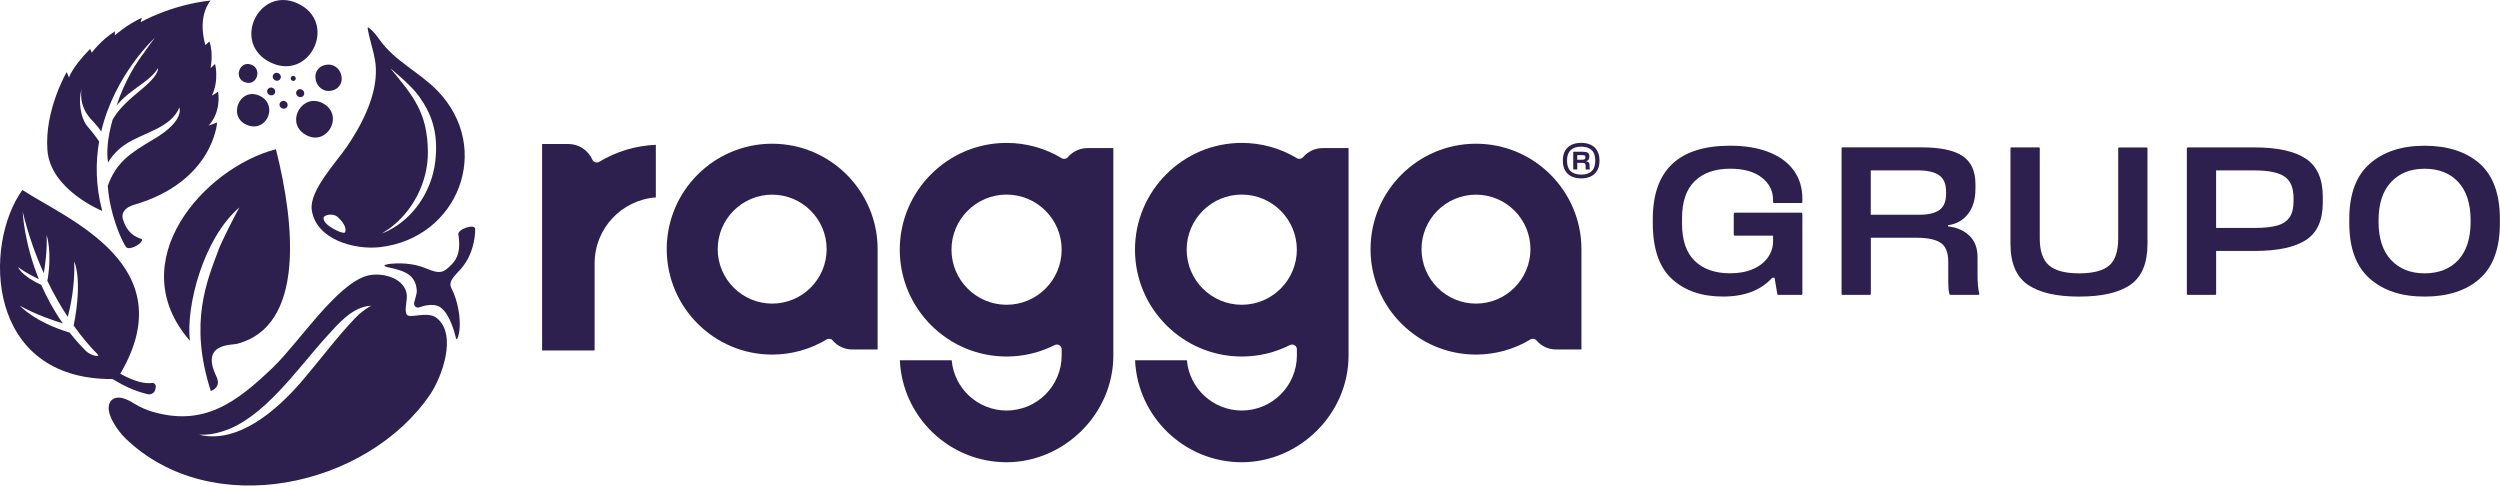
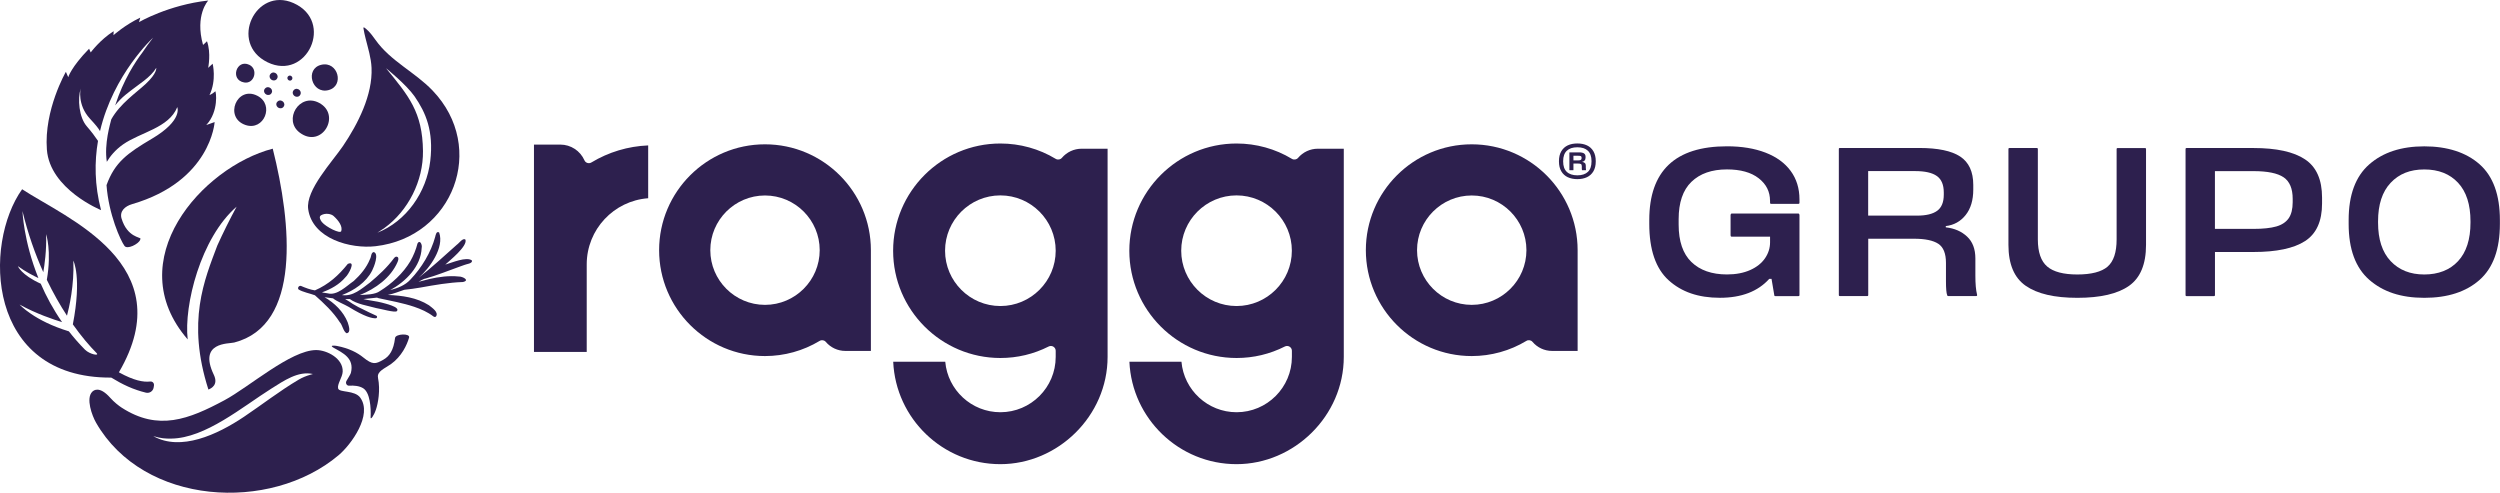
- <svg xmlns="http://www.w3.org/2000/svg" width="484" height="94" viewBox="0 0 484 94" fill="none">
-   <path d="M343.26 38.7C343.26 36.944 342.533 35.497 341.07 34.364C339.615 33.232 337.575 32.662 334.958 32.662C332.04 32.662 329.76 33.457 328.11 35.054C326.46 36.645 325.643 39.052 325.643 42.262V43.312C325.643 46.522 326.468 48.929 328.11 50.52C329.76 52.109 332.04 52.912 334.958 52.912C336.683 52.912 338.175 52.627 339.435 52.065C340.695 51.502 341.64 50.745 342.293 49.8C342.938 48.855 343.268 47.827 343.268 46.724V45.63H335.858C335.723 45.63 335.655 45.525 335.655 45.307V41.497C335.655 41.414 335.678 41.34 335.715 41.272C335.753 41.205 335.805 41.167 335.858 41.167H348.735C348.788 41.167 348.833 41.197 348.878 41.272C348.915 41.34 348.938 41.414 348.938 41.497V56.887C348.938 57.022 348.87 57.09 348.735 57.09H344.28C344.145 57.09 344.078 57.022 344.078 56.887L343.553 53.767H343.11C340.92 56.197 337.748 57.412 333.593 57.412C329.438 57.412 326.198 56.287 323.708 54.029C321.225 51.772 319.98 48.15 319.98 43.154V42.427C319.98 32.947 324.975 28.207 334.965 28.207C337.8 28.207 340.268 28.612 342.375 29.422C344.483 30.232 346.103 31.41 347.235 32.947C348.368 34.484 348.938 36.322 348.938 38.452V39.097C348.938 39.232 348.87 39.3 348.735 39.3H343.47C343.335 39.3 343.268 39.232 343.268 39.097V38.692L343.26 38.7Z" fill="#2D204E" />
-   <path d="M377.662 57.089C377.527 57.089 377.445 57.037 377.422 56.924C377.257 56.519 377.182 55.612 377.182 54.209V50.684C377.182 48.877 376.687 47.647 375.705 47.002C374.722 46.357 373.162 46.027 371.025 46.027H362.197V56.879C362.197 57.014 362.13 57.082 361.995 57.082H356.73C356.595 57.082 356.527 57.014 356.527 56.879V28.732C356.527 28.597 356.595 28.529 356.73 28.529H372.037C375.63 28.529 378.262 29.084 379.935 30.187C381.607 31.297 382.447 33.119 382.447 35.654V36.547C382.447 38.602 381.952 40.237 380.97 41.467C379.987 42.697 378.712 43.402 377.145 43.589V43.829C378.817 44.017 380.19 44.609 381.255 45.614C382.32 46.612 382.852 48.014 382.852 49.829V53.152C382.852 54.719 382.957 55.934 383.175 56.797C383.227 56.984 383.16 57.082 382.972 57.082H377.67L377.662 57.089ZM375.427 33.937C374.535 33.299 373.132 32.984 371.212 32.984H362.182V41.572H371.617C373.342 41.572 374.632 41.264 375.487 40.642C376.335 40.019 376.762 38.984 376.762 37.522V37.117C376.762 35.632 376.32 34.574 375.427 33.937Z" fill="#2D204E" />
-   <path d="M389.227 28.74C389.227 28.605 389.294 28.537 389.429 28.537H394.694C394.829 28.537 394.897 28.605 394.897 28.74V46.155C394.897 48.615 395.497 50.355 396.697 51.382C397.897 52.41 399.839 52.92 402.509 52.92C405.179 52.92 407.182 52.417 408.344 51.405C409.507 50.392 410.084 48.645 410.084 46.162V28.747C410.084 28.612 410.152 28.545 410.287 28.545H415.552C415.687 28.545 415.754 28.612 415.754 28.747V47.212C415.754 50.94 414.659 53.572 412.477 55.11C410.287 56.647 406.972 57.42 402.517 57.42C398.062 57.42 394.799 56.647 392.572 55.11C390.344 53.572 389.227 50.94 389.227 47.212V28.74Z" fill="#2D204E" />
-   <path d="M449.693 38.092V39.225C449.693 42.652 448.597 45.067 446.415 46.477C444.232 47.887 440.91 48.585 436.455 48.585H429.045V56.887C429.045 57.022 428.978 57.09 428.842 57.09H423.578C423.443 57.09 423.375 57.022 423.375 56.887V28.74C423.375 28.605 423.443 28.537 423.578 28.537H436.455C440.91 28.537 444.232 29.265 446.415 30.727C448.605 32.182 449.693 34.642 449.693 38.1V38.092ZM442.283 34.185C441.12 33.39 439.178 32.992 436.448 32.992H429.038V44.13H436.448C438.307 44.13 439.785 43.972 440.865 43.665C441.945 43.357 442.74 42.825 443.258 42.082C443.768 41.34 444.03 40.305 444.03 38.985V38.34C444.03 36.367 443.452 34.987 442.29 34.185H442.283Z" fill="#2D204E" />
-   <path d="M454.82 42.427C454.82 37.597 456.14 34.019 458.788 31.694C461.435 29.369 464.968 28.214 469.4 28.214C473.833 28.214 477.463 29.369 480.073 31.679C482.675 33.989 483.98 37.574 483.98 42.434V43.162C483.98 48.052 482.675 51.644 480.073 53.954C477.47 56.264 473.908 57.419 469.4 57.419C464.893 57.419 461.435 56.257 458.788 53.939C456.14 51.614 454.82 48.029 454.82 43.169V42.427ZM478.31 42.914V42.674C478.31 39.434 477.515 36.959 475.918 35.242C474.32 33.524 472.153 32.669 469.4 32.669C466.648 32.669 464.54 33.524 462.92 35.242C461.3 36.959 460.49 39.434 460.49 42.674V42.914C460.49 46.154 461.3 48.629 462.92 50.347C464.54 52.064 466.7 52.919 469.4 52.919C472.1 52.919 474.328 52.064 475.918 50.347C477.508 48.629 478.31 46.154 478.31 42.914Z" fill="#2D204E" />
-   <path d="M149.493 27.825C138.236 27.817 129.078 36.975 129.078 48.232C129.078 59.49 138.236 68.647 149.493 68.647C153.213 68.647 156.858 67.635 160.031 65.722C160.421 65.49 160.923 65.565 161.216 65.917C162.153 67.02 163.526 67.657 164.973 67.657H169.908V48.24C169.908 36.982 160.751 27.825 149.493 27.825ZM149.493 58.777C143.681 58.777 138.948 54.045 138.948 48.232C138.948 42.42 143.681 37.687 149.493 37.687C155.306 37.687 160.038 42.42 160.038 48.232C160.038 54.045 155.306 58.777 149.493 58.777Z" fill="#2D204E" />
-   <path d="M285.751 27.825C274.493 27.817 265.336 36.975 265.336 48.232C265.336 59.49 274.493 68.647 285.751 68.647C289.471 68.647 293.116 67.635 296.288 65.722C296.678 65.482 297.181 65.565 297.473 65.917C298.411 67.02 299.783 67.657 301.231 67.657H306.166V48.24C306.166 36.982 297.008 27.825 285.751 27.825ZM285.751 58.777C279.938 58.777 275.206 54.045 275.206 48.232C275.206 42.42 279.938 37.687 285.751 37.687C291.563 37.687 296.296 42.42 296.296 48.232C296.296 54.045 291.563 58.777 285.751 58.777Z" fill="#2D204E" />
-   <path d="M115.254 31.417C114.999 31.342 114.789 31.154 114.684 30.914C113.867 29.069 112.044 27.877 110.034 27.877H104.949V67.852H115.119V50.969C115.119 44.234 120.354 38.699 126.969 38.219V28.034C123.092 28.192 119.327 29.324 116.012 31.327C115.787 31.462 115.509 31.499 115.254 31.417Z" fill="#2D204E" />
-   <path d="M206.73 30.434C206.438 30.779 205.935 30.862 205.545 30.629C202.335 28.687 198.645 27.667 194.873 27.667C183.473 27.667 174.195 36.944 174.195 48.344C174.195 59.744 183.473 69.022 194.873 69.022C198.143 69.022 201.278 68.272 204.188 66.802C204.473 66.659 204.818 66.667 205.095 66.839C205.373 67.012 205.538 67.304 205.538 67.627V68.812C205.538 74.692 200.753 79.477 194.873 79.477C189.308 79.477 184.718 75.187 184.245 69.742H174.21C174.698 80.714 183.78 89.489 194.865 89.489C205.95 89.489 215.543 80.212 215.543 68.812V28.672H210.54C209.07 28.672 207.683 29.317 206.73 30.434ZM194.873 59.002C188.993 59.002 184.208 54.217 184.208 48.337C184.208 42.457 188.993 37.672 194.873 37.672C200.753 37.672 205.538 42.457 205.538 48.337C205.538 54.217 200.753 59.002 194.873 59.002Z" fill="#2D204E" />
-   <path d="M252.269 30.434C251.977 30.779 251.474 30.862 251.084 30.629C247.874 28.687 244.177 27.667 240.412 27.667C229.012 27.667 219.734 36.944 219.734 48.344C219.734 59.744 229.012 69.022 240.412 69.022C243.682 69.022 246.817 68.272 249.727 66.802C250.012 66.659 250.357 66.667 250.634 66.839C250.912 67.012 251.077 67.304 251.077 67.627V68.812C251.077 74.692 246.292 79.477 240.412 79.477C234.847 79.477 230.257 75.187 229.784 69.742H219.749C220.237 80.714 229.319 89.489 240.404 89.489C251.489 89.489 261.082 80.212 261.082 68.812V28.672H256.079C254.609 28.672 253.222 29.317 252.269 30.434ZM240.404 59.002C234.524 59.002 229.739 54.217 229.739 48.337C229.739 42.457 234.524 37.672 240.404 37.672C246.284 37.672 251.069 42.457 251.069 48.337C251.069 54.217 246.284 59.002 240.404 59.002Z" fill="#2D204E" />
-   <path d="M309.211 29.167C308.911 28.657 308.499 28.275 307.966 28.027C307.434 27.78 306.819 27.66 306.114 27.66C305.409 27.66 304.794 27.78 304.261 28.027C303.736 28.275 303.316 28.657 303.016 29.167C302.716 29.677 302.566 30.315 302.566 31.072V31.117C302.566 31.882 302.716 32.512 303.016 33.022C303.316 33.532 303.729 33.915 304.261 34.162C304.794 34.41 305.409 34.537 306.114 34.537C306.819 34.537 307.434 34.41 307.966 34.162C308.491 33.915 308.911 33.532 309.211 33.022C309.511 32.512 309.661 31.875 309.661 31.117V31.072C309.661 30.315 309.511 29.677 309.211 29.167ZM308.844 31.132C308.844 32.025 308.611 32.692 308.146 33.135C307.681 33.577 306.999 33.802 306.114 33.802C305.229 33.802 304.546 33.577 304.081 33.135C303.609 32.692 303.376 32.025 303.376 31.132V31.065C303.376 30.172 303.616 29.505 304.081 29.062C304.554 28.62 305.221 28.395 306.114 28.395C307.006 28.395 307.681 28.62 308.146 29.062C308.611 29.505 308.844 30.172 308.844 31.065V31.132Z" fill="#2D204E" />
-   <path d="M307.743 32.339V31.942C307.743 31.717 307.683 31.544 307.556 31.432C307.428 31.319 307.263 31.244 307.061 31.222V31.192C307.248 31.169 307.398 31.079 307.518 30.937C307.638 30.794 307.698 30.599 307.698 30.352V30.247C307.698 29.932 307.601 29.714 307.398 29.579C307.203 29.444 306.881 29.377 306.446 29.377H304.608L304.578 29.407V32.782L304.608 32.812H305.336L305.358 32.782V31.529H306.228C306.498 31.529 306.686 31.559 306.798 31.627C306.911 31.694 306.971 31.829 306.971 32.047V32.474C306.971 32.512 306.971 32.564 306.986 32.624C307.001 32.684 307.001 32.737 307.001 32.797C307.001 32.819 307.031 32.819 307.031 32.819H307.758L307.788 32.782H307.781C307.758 32.677 307.743 32.527 307.743 32.339ZM306.933 30.472C306.933 30.644 306.881 30.764 306.783 30.824C306.686 30.892 306.528 30.922 306.311 30.922H305.358V30.029H306.258C306.506 30.029 306.678 30.052 306.776 30.097H306.783C306.881 30.149 306.933 30.254 306.933 30.427V30.472Z" fill="#2D204E" />
-   <path fill-rule="evenodd" clip-rule="evenodd" d="M71.014 53.399C73.523 52.676 77.953 53.54 78.693 56.674C79.01 58.027 78.182 59.967 78.74 60.884C79.298 61.801 82.717 60.126 84.55 61.566H84.544C88.581 64.741 85.555 73.031 83.258 76.395C71.05 94.311 40.892 100.98 24.247 84.828C22.873 83.499 20.159 79.83 21.316 77.848C21.539 77.46 22.573 75.972 25.911 78.089C27.121 78.859 28.507 79.406 29.224 79.623C39.4 82.734 45.751 77.936 52.866 71.116C57.766 66.418 65.11 55.086 71.014 53.399ZM71.866 59.179C68.188 59.385 65.509 62.66 63.088 65.318C57.536 71.433 50.904 81.222 42.919 83.563C41.486 83.98 40.599 84.192 38.548 84.168C45.98 85.967 53.471 79.618 58.547 73.673C61.902 69.751 65.292 65.177 68.911 61.425C69.639 60.667 70.48 60.026 71.378 59.479L71.866 59.179Z" fill="#2D204E" />
-   <path d="M88.739 45.367C88.581 44.349 92.005 43.221 91.999 44.356C91.988 46.249 91.507 49.224 89.503 51.729C88.399 53.111 86.63 54.322 87.382 55.751H87.371C88.798 58.486 89.086 61.743 89.003 63.289C88.921 64.871 88.433 66.17 88.269 65.458C87.746 63.189 86.501 59.726 84.591 59.173C83.546 58.873 82.253 59.108 81.131 59.508C80.579 59.702 80.032 59.167 80.191 58.574C80.42 57.715 80.707 56.733 80.696 56.404C80.578 52.741 77.471 52.299 74.998 51.711C73.617 51.382 75.184 51.1 75.62 51.065C78.61 50.8 80.873 51.276 82.577 51.999C85.273 53.146 85.908 52.734 87.406 51.235C88.675 49.965 89.197 48.306 88.739 45.367Z" fill="#2D204E" />
-   <path d="M29.402 74.148C28.099 74.292 26.277 73.993 23.285 72.36C35.681 51.327 13.002 42.449 4.332 36.779C-3.293 47.37 -2.775 73.533 21.787 73.385C24.034 74.741 26.072 75.706 28.578 76.313C29.258 76.479 29.949 76.044 30.082 75.356C30.108 75.22 30.133 75.083 30.151 74.946C30.219 74.464 29.888 74.094 29.402 74.148ZM16.664 67.978C15.494 66.809 14.442 65.608 13.485 64.392C6.701 62.356 3.839 59.194 3.839 59.194C7.097 60.982 10.547 62.122 12.16 62.604C10.399 60.093 9.034 57.553 7.983 55.14C4.113 53.395 3.504 51.726 3.504 51.726C4.995 52.812 6.608 53.622 7.522 54.043C4.599 46.83 4.401 41.017 4.401 41.017C5.466 45.427 6.892 49.391 8.48 52.899C8.703 51.622 9.153 48.611 9.027 45.503C9.027 45.503 10.154 48.733 9.171 54.381C10.431 56.989 11.774 59.316 13.117 61.356C13.539 59.791 14.561 55.431 14.367 50.654C14.367 50.654 16.055 53.881 14.266 63.039C15.915 65.356 17.521 67.223 18.91 68.612C19.555 69.255 17.542 68.849 16.671 67.978H16.664Z" fill="#2D204E" />
-   <path d="M46.343 40.162C44.986 42.646 43.723 45.17 42.553 47.736C40.058 54.35 36.52 62.432 40.816 75.705C41.415 75.476 42.802 74.76 41.876 72.839C38.777 66.418 44.791 66.845 45.871 66.568C59.008 63.191 57.133 43.547 53.416 28.893C39.567 32.473 23.373 50.62 36.76 65.966C35.985 59.336 39.306 46.212 46.343 40.162Z" fill="#2D204E" />
-   <path d="M72.054 5.932C72.611 6.486 73.084 7.115 73.54 7.757C76.498 11.896 81.247 13.991 84.727 17.604C95.464 28.748 88.716 46.104 73.562 47.849C68.711 48.407 61.194 46.441 60.358 40.658C59.818 36.944 65.147 31.36 67.194 28.345C70.091 24.081 73 18.463 72.766 13.176C72.677 11.219 72.076 9.364 71.603 7.482C71.435 6.822 71.284 6.158 71.178 5.49C71.117 5.1 71.572 5.472 72.045 5.937H72.054V5.932ZM73.902 45.228C79.576 43.005 83.551 37.369 84.267 31.263C84.948 25.467 83.401 21.894 81.194 18.737C79.593 16.448 75.6 13.256 75.6 13.256C80.022 18.631 82.751 21.757 82.839 29.359C82.906 35.164 79.952 40.959 75.282 44.316L73.902 45.228ZM66.832 44.918C67.132 44.01 66.345 42.886 65.319 41.969C64.864 41.562 63.727 41.34 62.874 41.841C62.37 42.137 62.772 42.828 63.042 43.156C63.833 44.121 66.663 45.516 66.832 44.918Z" fill="#2D204E" />
-   <path d="M41.648 12.378L40.767 13.186C40.767 13.186 41.372 10.309 40.533 8.016C40.517 8.08 39.762 8.731 39.762 8.731C38.114 2.901 40.783 0.101 40.783 0.101C33.021 0.943 27.221 4.297 27.221 4.297L27.471 3.424C24.428 4.863 22.225 6.841 22.225 6.841L22.255 6.063C19.59 7.726 17.764 10.19 17.764 10.19L17.446 9.467C13.908 13.071 13.361 15.003 13.361 15.003L12.904 13.956C12.904 13.956 8.59 21.361 9.179 29.076C9.768 36.791 19.789 40.837 19.789 40.837C18.501 35.961 18.488 31.433 19.191 27.382C18.674 26.62 17.954 25.637 17.001 24.552C15.471 22.812 15.162 19.267 15.797 17.199C15.797 17.199 15.06 20.327 17.624 23.076C18.763 24.297 19.255 24.905 19.585 25.48C22.217 14.369 29.983 7.318 29.983 7.318C29.216 8.292 28.526 9.258 27.873 10.22C26.543 11.952 24.17 15.501 22.556 20.48C23.068 19.829 23.763 19.076 24.691 18.331C27.36 16.19 29.394 15.152 30.602 13.19C30.602 13.19 30.814 14.207 28.513 16.331C26.649 18.05 23.509 20.144 21.793 23.195C21.598 24.012 20.369 27.965 20.92 31.45C21.547 30.403 22.539 29.157 24.085 28.076C27.513 25.688 33.063 24.893 34.716 20.82C34.716 20.82 35.881 23.361 29.754 26.956C24.928 29.791 22.488 31.531 20.861 35.978C21.276 41.663 23.615 46.757 24.382 47.795C24.928 48.535 27.085 47.442 27.437 46.642C27.471 46.565 27.496 46.484 27.513 46.395C27.572 46.084 24.933 46.14 23.81 42.489C23.373 41.072 24.45 40.084 25.873 39.672C41.313 35.203 42.033 23.722 42.033 23.722L40.394 24.301C42.919 21.616 42.292 17.629 42.16 17.748C41.635 18.229 41.021 18.488 41.021 18.488C42.461 15.552 41.639 12.369 41.639 12.369L41.648 12.378Z" fill="#2D204E" />
-   <path d="M58.717 25.792C55.386 23.348 58.605 17.968 62.476 19.982C66.926 22.297 63.042 28.967 58.717 25.792Z" fill="#2D204E" />
-   <path d="M48.091 24.296C43.803 22.859 46.37 16.56 50.409 18.619C53.831 20.364 51.708 25.509 48.091 24.296Z" fill="#2D204E" />
-   <path d="M54.384 19.706C55.102 19.119 56.174 20.097 55.447 20.853C55.38 20.924 55.226 21 55.129 21.024C54.338 21.21 53.731 20.239 54.384 19.706Z" fill="#2D204E" />
-   <path d="M57.6 17.444C58.318 16.844 59.389 17.842 58.663 18.614C58.596 18.686 58.442 18.764 58.345 18.788C57.554 18.978 56.947 17.987 57.6 17.444Z" fill="#2D204E" />
-   <path d="M51.984 17.122C52.702 16.535 53.773 17.513 53.047 18.269C52.98 18.34 52.826 18.416 52.729 18.44C51.938 18.626 51.33 17.655 51.984 17.122Z" fill="#2D204E" />
-   <path d="M62.911 12.593C66.209 11.812 67.521 16.714 64.317 17.517C61.059 18.333 59.657 13.367 62.911 12.593Z" fill="#2D204E" />
-   <path d="M47.811 16.026C44.98 15.523 46.314 11.413 48.822 12.594C50.632 13.445 49.823 16.383 47.811 16.026Z" fill="#2D204E" />
-   <path d="M56.454 14.8C56.902 14.419 57.569 15.054 57.116 15.544C57.074 15.59 56.979 15.64 56.918 15.656C56.425 15.776 56.047 15.146 56.454 14.8Z" fill="#2D204E" />
-   <path d="M53.071 14.27C53.788 13.67 54.86 14.669 54.134 15.441C54.066 15.513 53.913 15.591 53.816 15.615C53.025 15.805 52.417 14.814 53.071 14.27Z" fill="#2D204E" />
-   <path d="M52.376 12.094C44.748 8.384 50.066 -2.675 57.485 0.598C65.572 4.169 60.079 15.838 52.376 12.094Z" fill="#2D204E" />
+ <svg xmlns="http://www.w3.org/2000/svg" width="482" height="95" viewBox="0 0 482 95" fill="none">
+   <path d="M341.26 38.7C341.26 36.945 340.533 35.498 339.07 34.365C337.615 33.233 335.575 32.663 332.958 32.663C330.04 32.663 327.76 33.458 326.11 35.055C324.46 36.645 323.643 39.053 323.643 42.263V43.312C323.643 46.523 324.468 48.93 326.11 50.52C327.76 52.11 330.04 52.913 332.958 52.913C334.683 52.913 336.175 52.627 337.435 52.065C338.695 51.502 339.64 50.745 340.293 49.8C340.938 48.855 341.268 47.828 341.268 46.725V45.63H333.858C333.723 45.63 333.655 45.525 333.655 45.307V41.498C333.655 41.415 333.678 41.34 333.715 41.273C333.753 41.205 333.805 41.167 333.858 41.167H346.735C346.788 41.167 346.833 41.197 346.878 41.273C346.915 41.34 346.938 41.415 346.938 41.498V56.888C346.938 57.023 346.87 57.09 346.735 57.09H342.28C342.145 57.09 342.078 57.023 342.078 56.888L341.553 53.767H341.11C338.92 56.197 335.748 57.413 331.593 57.413C327.438 57.413 324.198 56.288 321.708 54.03C319.225 51.773 317.98 48.15 317.98 43.155V42.428C317.98 32.947 322.975 28.207 332.965 28.207C335.8 28.207 338.268 28.613 340.375 29.422C342.483 30.233 344.103 31.41 345.235 32.947C346.368 34.485 346.938 36.322 346.938 38.453V39.097C346.938 39.233 346.87 39.3 346.735 39.3H341.47C341.335 39.3 341.268 39.233 341.268 39.097V38.693L341.26 38.7Z" fill="#2D204E" />
+   <path d="M375.662 57.09C375.527 57.09 375.445 57.037 375.422 56.925C375.257 56.52 375.182 55.612 375.182 54.21V50.685C375.182 48.877 374.687 47.647 373.705 47.002C372.722 46.357 371.162 46.027 369.025 46.027H360.197V56.88C360.197 57.015 360.13 57.082 359.995 57.082H354.73C354.595 57.082 354.527 57.015 354.527 56.88V28.732C354.527 28.597 354.595 28.53 354.73 28.53H370.037C373.63 28.53 376.262 29.085 377.935 30.187C379.607 31.297 380.447 33.12 380.447 35.655V36.547C380.447 38.602 379.952 40.237 378.97 41.467C377.987 42.697 376.712 43.402 375.145 43.59V43.83C376.817 44.017 378.19 44.61 379.255 45.615C380.32 46.612 380.852 48.015 380.852 49.83V53.152C380.852 54.72 380.957 55.935 381.175 56.797C381.227 56.985 381.16 57.082 380.972 57.082H375.67L375.662 57.09ZM373.427 33.937C372.535 33.3 371.132 32.985 369.212 32.985H360.182V41.572H369.617C371.342 41.572 372.632 41.265 373.487 40.642C374.335 40.02 374.762 38.985 374.762 37.522V37.117C374.762 35.632 374.32 34.575 373.427 33.937Z" fill="#2D204E" />
+   <path d="M387.227 28.74C387.227 28.605 387.294 28.538 387.429 28.538H392.694C392.829 28.538 392.897 28.605 392.897 28.74V46.155C392.897 48.615 393.497 50.355 394.697 51.383C395.897 52.41 397.839 52.92 400.509 52.92C403.179 52.92 405.182 52.418 406.344 51.405C407.507 50.393 408.084 48.645 408.084 46.163V28.748C408.084 28.613 408.152 28.545 408.287 28.545H413.552C413.687 28.545 413.754 28.613 413.754 28.748V47.213C413.754 50.94 412.659 53.573 410.477 55.11C408.287 56.648 404.972 57.42 400.517 57.42C396.062 57.42 392.799 56.648 390.572 55.11C388.344 53.573 387.227 50.94 387.227 47.213V28.74Z" fill="#2D204E" />
+   <path d="M447.693 38.093V39.225C447.693 42.653 446.597 45.068 444.415 46.478C442.232 47.888 438.91 48.585 434.455 48.585H427.045V56.888C427.045 57.023 426.977 57.09 426.842 57.09H421.578C421.443 57.09 421.375 57.023 421.375 56.888V28.74C421.375 28.605 421.443 28.538 421.578 28.538H434.455C438.91 28.538 442.232 29.265 444.415 30.728C446.605 32.183 447.693 34.643 447.693 38.1V38.093ZM440.283 34.185C439.12 33.39 437.178 32.993 434.448 32.993H427.038V44.13H434.448C436.308 44.13 437.785 43.973 438.865 43.665C439.945 43.358 440.74 42.825 441.258 42.083C441.768 41.34 442.03 40.305 442.03 38.985V38.34C442.03 36.368 441.452 34.988 440.29 34.185H440.283Z" fill="#2D204E" />
+   <path d="M452.82 42.427C452.82 37.597 454.14 34.02 456.788 31.695C459.435 29.37 462.968 28.215 467.4 28.215C471.833 28.215 475.463 29.37 478.073 31.68C480.675 33.99 481.98 37.575 481.98 42.435V43.162C481.98 48.052 480.675 51.645 478.073 53.955C475.47 56.265 471.908 57.42 467.4 57.42C462.893 57.42 459.435 56.257 456.788 53.94C454.14 51.615 452.82 48.03 452.82 43.17V42.427ZM476.31 42.915V42.675C476.31 39.435 475.515 36.96 473.918 35.242C472.32 33.525 470.153 32.67 467.4 32.67C464.648 32.67 462.54 33.525 460.92 35.242C459.3 36.96 458.49 39.435 458.49 42.675V42.915C458.49 46.155 459.3 48.63 460.92 50.347C462.54 52.065 464.7 52.92 467.4 52.92C470.1 52.92 472.328 52.065 473.918 50.347C475.508 48.63 476.31 46.155 476.31 42.915Z" fill="#2D204E" />
+   <path d="M147.493 27.825C136.236 27.818 127.078 36.975 127.078 48.233C127.078 59.49 136.236 68.648 147.493 68.648C151.213 68.648 154.858 67.635 158.031 65.723C158.421 65.49 158.923 65.565 159.216 65.918C160.153 67.02 161.526 67.658 162.973 67.658H167.908V48.24C167.908 36.983 158.751 27.825 147.493 27.825ZM147.493 58.778C141.681 58.778 136.948 54.045 136.948 48.233C136.948 42.42 141.681 37.688 147.493 37.688C153.306 37.688 158.038 42.42 158.038 48.233C158.038 54.045 153.306 58.778 147.493 58.778Z" fill="#2D204E" />
+   <path d="M283.751 27.825C272.493 27.818 263.336 36.975 263.336 48.233C263.336 59.49 272.493 68.648 283.751 68.648C287.471 68.648 291.116 67.635 294.288 65.723C294.678 65.483 295.181 65.565 295.473 65.918C296.411 67.02 297.783 67.658 299.231 67.658H304.166V48.24C304.166 36.983 295.008 27.825 283.751 27.825ZM283.751 58.778C277.938 58.778 273.206 54.045 273.206 48.233C273.206 42.42 277.938 37.688 283.751 37.688C289.563 37.688 294.296 42.42 294.296 48.233C294.296 54.045 289.563 58.778 283.751 58.778Z" fill="#2D204E" />
+   <path d="M113.254 31.417C112.999 31.342 112.789 31.155 112.684 30.915C111.867 29.07 110.044 27.877 108.034 27.877H102.949V67.852H113.119V50.97C113.119 44.235 118.354 38.7 124.969 38.22V28.035C121.092 28.192 117.327 29.325 114.012 31.327C113.787 31.462 113.509 31.5 113.254 31.417Z" fill="#2D204E" />
+   <path d="M204.73 30.435C204.438 30.78 203.935 30.863 203.545 30.63C200.335 28.688 196.645 27.668 192.873 27.668C181.473 27.668 172.195 36.945 172.195 48.345C172.195 59.745 181.473 69.022 192.873 69.022C196.143 69.022 199.278 68.272 202.188 66.802C202.473 66.66 202.818 66.668 203.095 66.84C203.373 67.013 203.538 67.305 203.538 67.627V68.812C203.538 74.692 198.753 79.478 192.873 79.478C187.308 79.478 182.718 75.188 182.245 69.743H172.21C172.698 80.715 181.78 89.49 192.865 89.49C203.95 89.49 213.543 80.213 213.543 68.812V28.672H208.54C207.07 28.672 205.683 29.317 204.73 30.435ZM192.873 59.002C186.993 59.002 182.208 54.218 182.208 48.337C182.208 42.458 186.993 37.672 192.873 37.672C198.753 37.672 203.538 42.458 203.538 48.337C203.538 54.218 198.753 59.002 192.873 59.002Z" fill="#2D204E" />
+   <path d="M250.269 30.435C249.977 30.78 249.474 30.863 249.084 30.63C245.874 28.688 242.177 27.668 238.412 27.668C227.012 27.668 217.734 36.945 217.734 48.345C217.734 59.745 227.012 69.022 238.412 69.022C241.682 69.022 244.817 68.272 247.727 66.802C248.012 66.66 248.357 66.668 248.634 66.84C248.912 67.013 249.077 67.305 249.077 67.627V68.812C249.077 74.692 244.292 79.478 238.412 79.478C232.847 79.478 228.257 75.188 227.784 69.743H217.749C218.237 80.715 227.319 89.49 238.404 89.49C249.489 89.49 259.082 80.213 259.082 68.812V28.672H254.079C252.609 28.672 251.222 29.317 250.269 30.435ZM238.404 59.002C232.524 59.002 227.739 54.218 227.739 48.337C227.739 42.458 232.524 37.672 238.404 37.672C244.284 37.672 249.069 42.458 249.069 48.337C249.069 54.218 244.284 59.002 238.404 59.002Z" fill="#2D204E" />
+   <path d="M307.211 29.168C306.911 28.658 306.499 28.275 305.966 28.028C305.434 27.78 304.819 27.66 304.114 27.66C303.409 27.66 302.794 27.78 302.261 28.028C301.736 28.275 301.316 28.658 301.016 29.168C300.716 29.678 300.566 30.315 300.566 31.073V31.118C300.566 31.883 300.716 32.513 301.016 33.023C301.316 33.533 301.729 33.915 302.261 34.163C302.794 34.41 303.409 34.538 304.114 34.538C304.819 34.538 305.434 34.41 305.966 34.163C306.491 33.915 306.911 33.533 307.211 33.023C307.511 32.513 307.661 31.875 307.661 31.118V31.073C307.661 30.315 307.511 29.678 307.211 29.168ZM306.844 31.133C306.844 32.025 306.611 32.693 306.146 33.135C305.681 33.578 304.999 33.803 304.114 33.803C303.229 33.803 302.546 33.578 302.081 33.135C301.609 32.693 301.376 32.025 301.376 31.133V31.065C301.376 30.173 301.616 29.505 302.081 29.063C302.554 28.62 303.221 28.395 304.114 28.395C305.006 28.395 305.681 28.62 306.146 29.063C306.611 29.505 306.844 30.173 306.844 31.065V31.133Z" fill="#2D204E" />
+   <path d="M305.743 32.34V31.942C305.743 31.717 305.683 31.545 305.556 31.432C305.428 31.32 305.263 31.245 305.061 31.222V31.192C305.248 31.17 305.398 31.08 305.518 30.937C305.638 30.795 305.698 30.6 305.698 30.352V30.247C305.698 29.932 305.601 29.715 305.398 29.58C305.203 29.445 304.881 29.377 304.446 29.377H302.608L302.578 29.407V32.782L302.608 32.812H303.336L303.358 32.782V31.53H304.228C304.498 31.53 304.686 31.56 304.798 31.627C304.911 31.695 304.971 31.83 304.971 32.047V32.475C304.971 32.512 304.971 32.565 304.986 32.625C305.001 32.685 305.001 32.737 305.001 32.797C305.001 32.82 305.031 32.82 305.031 32.82H305.758L305.788 32.782H305.781C305.758 32.677 305.743 32.527 305.743 32.34ZM304.933 30.472C304.933 30.645 304.881 30.765 304.783 30.825C304.686 30.892 304.528 30.922 304.311 30.922H303.358V30.03H304.258C304.506 30.03 304.678 30.052 304.776 30.097H304.783C304.881 30.15 304.933 30.255 304.933 30.427V30.472Z" fill="#2D204E" />
+   <path fill-rule="evenodd" clip-rule="evenodd" d="M60.935 67.492C63.001 67.478 66.186 69.098 66.07 71.661C66.018 72.767 64.967 74.077 65.193 74.901C65.419 75.725 68.385 75.179 69.468 76.679L69.463 76.678C71.847 79.985 67.746 85.691 65.269 87.775C52.09 98.88 27.689 97.483 18.522 81.499C17.763 80.183 16.494 76.782 17.804 75.512C18.059 75.262 19.168 74.346 21.248 76.69C22.003 77.542 22.939 78.26 23.438 78.582C30.509 83.165 36.385 80.857 43.279 77.162C48.028 74.616 56.074 67.511 60.935 67.492ZM60.331 72.109C57.486 71.472 54.737 73.406 52.318 74.922C46.766 78.414 39.594 84.49 33.009 84.561C31.827 84.572 31.106 84.543 29.55 84.082C34.817 87.067 41.896 83.814 47.049 80.35C50.453 78.066 54.026 75.29 57.594 73.194C58.313 72.769 59.092 72.459 59.894 72.233L60.331 72.109Z" fill="#2D204E" />
+   <path d="M76.169 65.158C76.27 64.344 79.121 64.218 78.871 65.087C78.451 66.536 77.439 68.715 75.371 70.203C74.231 71.025 72.622 71.572 72.885 72.83L72.876 72.828C73.369 75.233 72.882 77.794 72.484 78.962C72.078 80.158 71.425 81.049 71.455 80.468C71.549 78.614 71.352 75.689 70.018 74.853C69.287 74.397 68.252 74.297 67.311 74.362C66.849 74.391 66.549 73.863 66.799 73.442C67.159 72.833 67.591 72.142 67.654 71.887C68.359 69.052 66.088 68.042 64.333 67.057C63.354 66.507 64.609 66.629 64.948 66.695C67.281 67.138 68.9 67.992 70.04 68.915C71.844 70.376 72.416 70.198 73.881 69.371C75.123 68.671 75.881 67.512 76.169 65.158Z" fill="#2D204E" />
+   <path d="M28.945 73.558C27.662 73.7 25.869 73.404 22.923 71.784C35.127 50.918 12.8 42.111 4.265 36.487C-3.242 46.993 -2.732 72.947 21.449 72.801C23.66 74.147 25.666 75.103 28.133 75.706C28.803 75.87 29.484 75.438 29.615 74.757C29.64 74.621 29.665 74.486 29.682 74.35C29.75 73.872 29.424 73.504 28.945 73.558ZM16.405 67.438C15.253 66.278 14.218 65.086 13.275 63.88C6.597 61.86 3.779 58.723 3.779 58.723C6.987 60.496 10.383 61.628 11.971 62.106C10.237 59.615 8.894 57.096 7.859 54.701C4.049 52.97 3.45 51.314 3.45 51.314C4.917 52.392 6.505 53.195 7.405 53.612C4.527 46.457 4.332 40.691 4.332 40.691C5.382 45.066 6.785 48.998 8.348 52.478C8.568 51.211 9.011 48.224 8.887 45.141C8.887 45.141 9.996 48.345 9.029 53.948C10.269 56.535 11.591 58.844 12.914 60.868C13.328 59.315 14.335 54.99 14.143 50.251C14.143 50.251 15.806 53.452 14.044 62.538C15.668 64.836 17.248 66.688 18.616 68.066C19.251 68.704 17.27 68.301 16.412 67.438H16.405Z" fill="#2D204E" />
+   <path d="M45.622 39.843C44.286 42.307 43.042 44.811 41.89 47.356C39.434 53.918 35.951 61.936 40.181 75.103C40.77 74.876 42.136 74.165 41.224 72.26C38.173 65.889 44.094 66.313 45.157 66.038C58.09 62.688 56.244 43.2 52.584 28.664C38.951 32.215 23.008 50.217 36.188 65.441C35.425 58.864 38.694 45.844 45.622 39.843Z" fill="#2D204E" />
+   <path d="M70.933 5.886C71.482 6.435 71.948 7.058 72.396 7.695C75.308 11.802 79.984 13.88 83.41 17.464C93.98 28.52 87.337 45.738 72.418 47.468C67.642 48.022 60.242 46.072 59.419 40.335C58.888 36.65 64.133 31.111 66.149 28.12C69.001 23.89 71.865 18.316 71.634 13.072C71.547 11.13 70.955 9.29 70.489 7.423C70.324 6.769 70.176 6.11 70.071 5.446C70.01 5.06 70.459 5.429 70.925 5.89H70.933V5.886ZM72.753 44.868C78.338 42.663 82.252 37.072 82.957 31.014C83.628 25.265 82.104 21.72 79.932 18.588C78.356 16.317 74.425 13.151 74.425 13.151C78.778 18.483 81.464 21.584 81.551 29.126C81.616 34.884 78.708 40.634 74.111 43.963L72.753 44.868ZM65.792 44.56C66.088 43.66 65.313 42.544 64.303 41.635C63.855 41.231 62.736 41.011 61.896 41.508C61.4 41.802 61.796 42.487 62.061 42.812C62.841 43.77 65.627 45.154 65.792 44.56Z" fill="#2D204E" />
+   <path d="M41.002 12.279L40.134 13.082C40.134 13.082 40.731 10.228 39.905 7.952C39.888 8.016 39.146 8.662 39.146 8.662C37.523 2.878 40.151 0.1 40.151 0.1C32.509 0.936 26.799 4.263 26.799 4.263L27.045 3.397C24.05 4.824 21.881 6.787 21.881 6.787L21.91 6.015C19.287 7.665 17.489 10.11 17.489 10.11L17.176 9.392C13.693 12.967 13.155 14.884 13.155 14.884L12.704 13.846C12.704 13.846 8.458 21.191 9.038 28.845C9.618 36.498 19.483 40.513 19.483 40.513C18.215 35.675 18.202 31.183 18.895 27.164C18.386 26.409 17.677 25.433 16.738 24.357C15.232 22.631 14.928 19.114 15.553 17.062C15.553 17.062 14.828 20.165 17.351 22.892C18.473 24.104 18.957 24.707 19.282 25.277C21.873 14.255 29.519 7.26 29.519 7.26C28.764 8.227 28.084 9.185 27.441 10.139C26.132 11.857 23.796 15.378 22.206 20.317C22.711 19.671 23.395 18.924 24.309 18.185C26.937 16.062 28.939 15.032 30.128 13.086C30.128 13.086 30.336 14.095 28.071 16.201C26.236 17.907 23.145 19.984 21.456 23.01C21.264 23.821 20.054 27.743 20.596 31.2C21.214 30.162 22.19 28.925 23.712 27.852C27.087 25.484 32.551 24.695 34.178 20.655C34.178 20.655 35.325 23.175 29.293 26.742C24.542 29.554 22.14 31.28 20.538 35.692C20.947 41.332 23.249 46.385 24.004 47.415C24.542 48.149 26.666 47.064 27.012 46.271C27.045 46.195 27.07 46.114 27.087 46.026C27.145 45.718 24.547 45.773 23.441 42.151C23.012 40.745 24.071 39.765 25.473 39.356C40.672 34.923 41.382 23.534 41.382 23.534L39.767 24.108C42.253 21.444 41.636 17.489 41.507 17.607C40.989 18.084 40.385 18.341 40.385 18.341C41.803 15.429 40.994 12.271 40.994 12.271L41.002 12.279Z" fill="#2D204E" />
+   <path d="M57.805 25.587C54.525 23.161 57.694 17.825 61.505 19.822C65.886 22.119 62.062 28.736 57.805 25.587Z" fill="#2D204E" />
+   <path d="M47.344 24.103C43.122 22.677 45.649 16.428 49.626 18.47C52.995 20.202 50.905 25.306 47.344 24.103Z" fill="#2D204E" />
+   <path d="M53.538 19.549C54.245 18.966 55.301 19.938 54.586 20.687C54.519 20.758 54.368 20.833 54.272 20.857C53.494 21.041 52.895 20.078 53.538 19.549Z" fill="#2D204E" />
+   <path d="M56.705 17.305C57.412 16.71 58.467 17.701 57.752 18.466C57.685 18.538 57.533 18.615 57.438 18.639C56.66 18.827 56.062 17.844 56.705 17.305Z" fill="#2D204E" />
+   <path d="M51.175 16.987C51.882 16.404 52.937 17.374 52.222 18.124C52.156 18.194 52.005 18.27 51.909 18.293C51.13 18.478 50.533 17.515 51.175 16.987Z" fill="#2D204E" />
+   <path d="M61.933 12.493C65.18 11.718 66.472 16.581 63.317 17.378C60.11 18.187 58.729 13.261 61.933 12.493Z" fill="#2D204E" />
+   <path d="M47.068 15.898C44.281 15.4 45.594 11.322 48.063 12.494C49.844 13.338 49.049 16.253 47.068 15.898Z" fill="#2D204E" />
+   <path d="M55.576 14.683C56.016 14.305 56.674 14.934 56.229 15.421C56.188 15.466 56.093 15.516 56.033 15.531C55.548 15.65 55.176 15.026 55.576 14.683Z" fill="#2D204E" />
+   <path d="M52.245 14.157C52.952 13.562 54.008 14.553 53.293 15.318C53.227 15.39 53.075 15.467 52.979 15.491C52.2 15.68 51.602 14.696 52.245 14.157Z" fill="#2D204E" />
+   <path d="M51.561 11.997C44.052 8.316 49.288 -2.654 56.591 0.593C64.553 4.136 59.145 15.713 51.561 11.997Z" fill="#2D204E" />
+   <path d="M71.323 49.961C71.608 49.541 71.493 48.699 72.062 48.591L72.06 48.597C73.137 48.904 72.097 51.494 71.742 52.181C70.581 54.469 68.262 55.986 65.931 56.894C68.049 57.207 69.7 55.678 71.294 54.501C72.965 53.111 74.679 51.529 75.963 49.775C76.157 49.522 76.423 49.385 76.655 49.553C76.92 49.744 76.788 50.169 76.654 50.507C75.354 53.549 72.372 55.687 69.377 56.878C70.569 56.813 72.329 56.812 73.249 56.115C75.53 54.711 77.736 52.674 79.108 50.364C79.72 49.291 80.195 48.137 80.495 46.941C80.956 46.124 81.457 47.212 81.299 47.8C81.138 51.424 78.224 54.283 75.216 55.94C76.654 55.556 78.129 55.014 79.148 53.879C81.29 51.628 83.092 48.668 83.909 45.649C83.991 45.317 84.143 44.468 84.67 44.829C85.697 47.734 82.861 51.678 80.729 53.54C83.261 51.577 85.698 49.287 88.102 47.163C88.461 46.952 89.244 45.773 89.738 46.204C90.182 47.475 86.612 50.301 85.848 51.014C87.073 50.674 89.951 49.414 90.984 50.217C91.159 50.835 89.872 50.909 89.521 51.087L88.671 51.39C86.505 52.164 84.214 53.097 81.997 53.72C81.747 53.705 80.911 54.221 80.692 54.335C80.9 54.283 82.367 53.886 82.76 53.802C84.63 53.375 86.556 53.111 88.471 53.315C89.169 53.281 90.683 54.062 89.244 54.373C86.573 54.457 83.718 54.964 81.09 55.436C80.316 55.576 78.729 55.805 77.945 55.873C76.898 56.237 75.88 56.63 74.78 56.87C77.51 56.972 80.36 57.356 82.703 58.854C83.31 59.349 84.659 60.21 84.043 61.043C83.895 61.145 83.688 61.116 83.556 61.004C82.45 60.156 81.173 59.6 79.855 59.148C77.716 58.427 75.203 57.967 72.993 57.49L72.68 57.381C72.032 57.446 70.706 57.587 70.06 57.661C70.766 57.853 72.897 58.133 73.615 58.344C74.14 58.503 77.195 59.165 76.536 59.967C76.272 60.383 73.157 59.462 72.551 59.403C70.942 58.953 68.809 58.651 67.447 57.66L66.537 57.655C67.97 58.446 67.428 58.469 71.206 60.245C71.57 60.417 71.974 60.603 72.424 60.809C72.46 60.826 72.506 60.846 72.555 60.87C72.789 60.977 72.737 61.33 72.482 61.355C72.477 61.357 72.473 61.356 72.467 61.356C71.799 61.416 70.344 61.091 67.222 59.162C66.422 58.691 64.911 58.113 64.208 57.52L62.581 57.299C64.513 58.434 66.198 60.056 67.039 62.159C67.223 62.748 67.731 64.129 66.826 64.25C66.185 63.921 66.04 62.679 65.5 62.109C64.245 60.146 62.452 58.462 60.715 56.929C59.88 56.606 58.265 56.289 57.54 55.786C57.318 55.474 57.656 55.012 58.025 55.127C58.843 55.479 59.84 55.864 60.719 55.984C63.367 54.829 65.28 53.095 67.061 50.874C68.737 50.167 67.138 53.017 66.612 53.442C65.433 54.846 63.812 55.74 62.115 56.356C61.989 56.411 63.108 56.523 63.165 56.552C64.995 57.051 66.781 55.147 68.204 54.175C69.486 53.01 70.68 51.585 71.326 49.965L71.323 49.961Z" fill="#2D204E" />
</svg>
